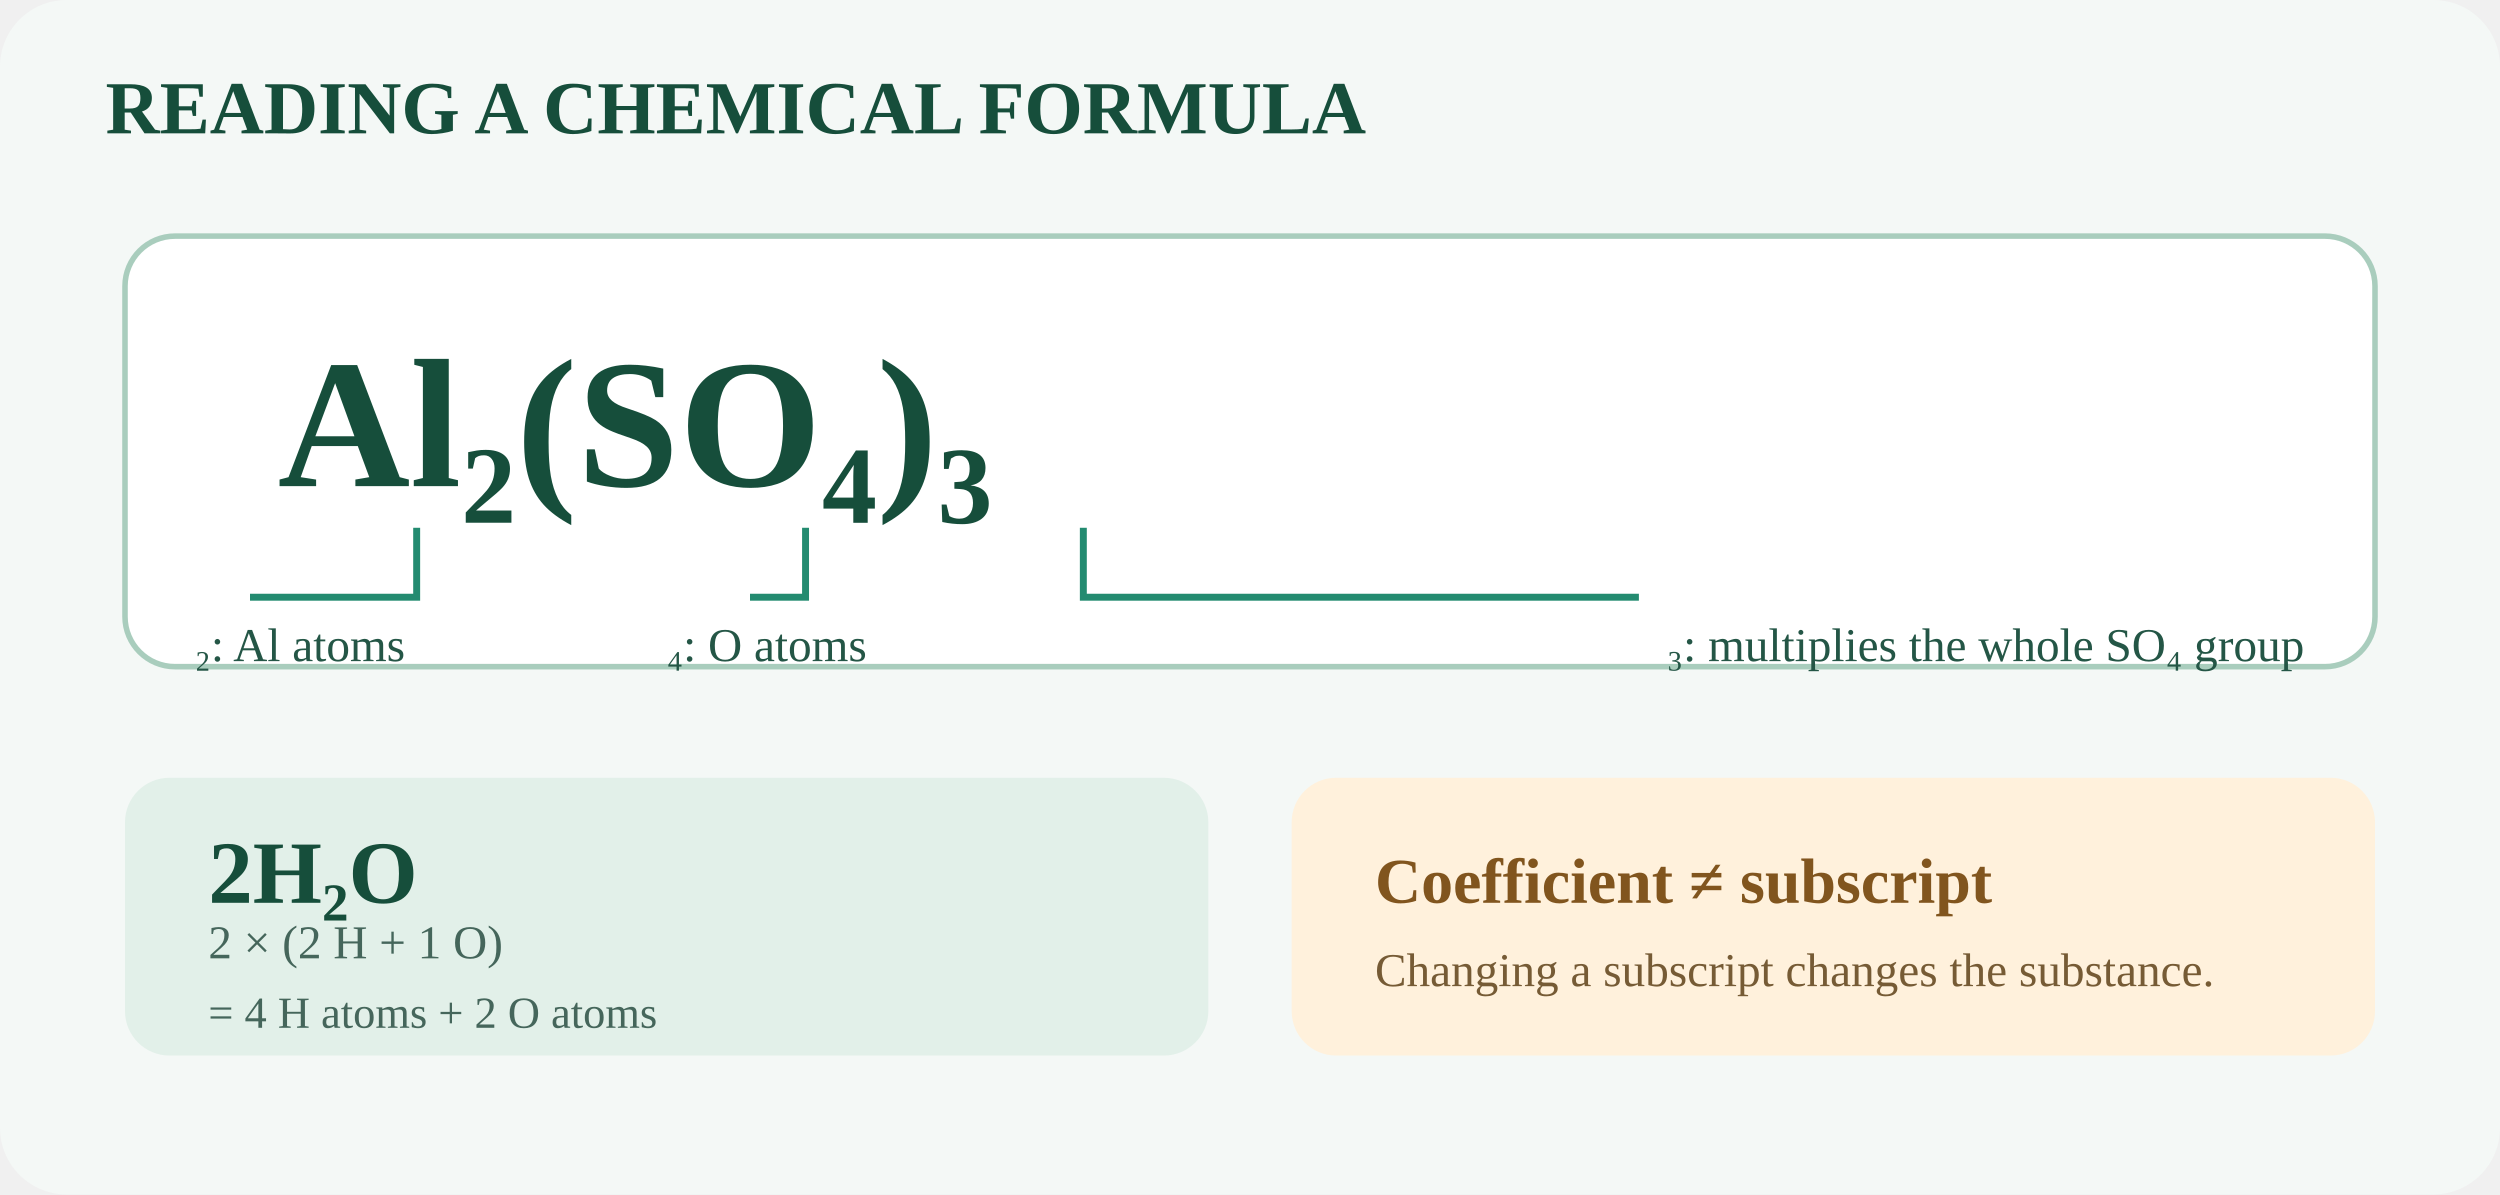
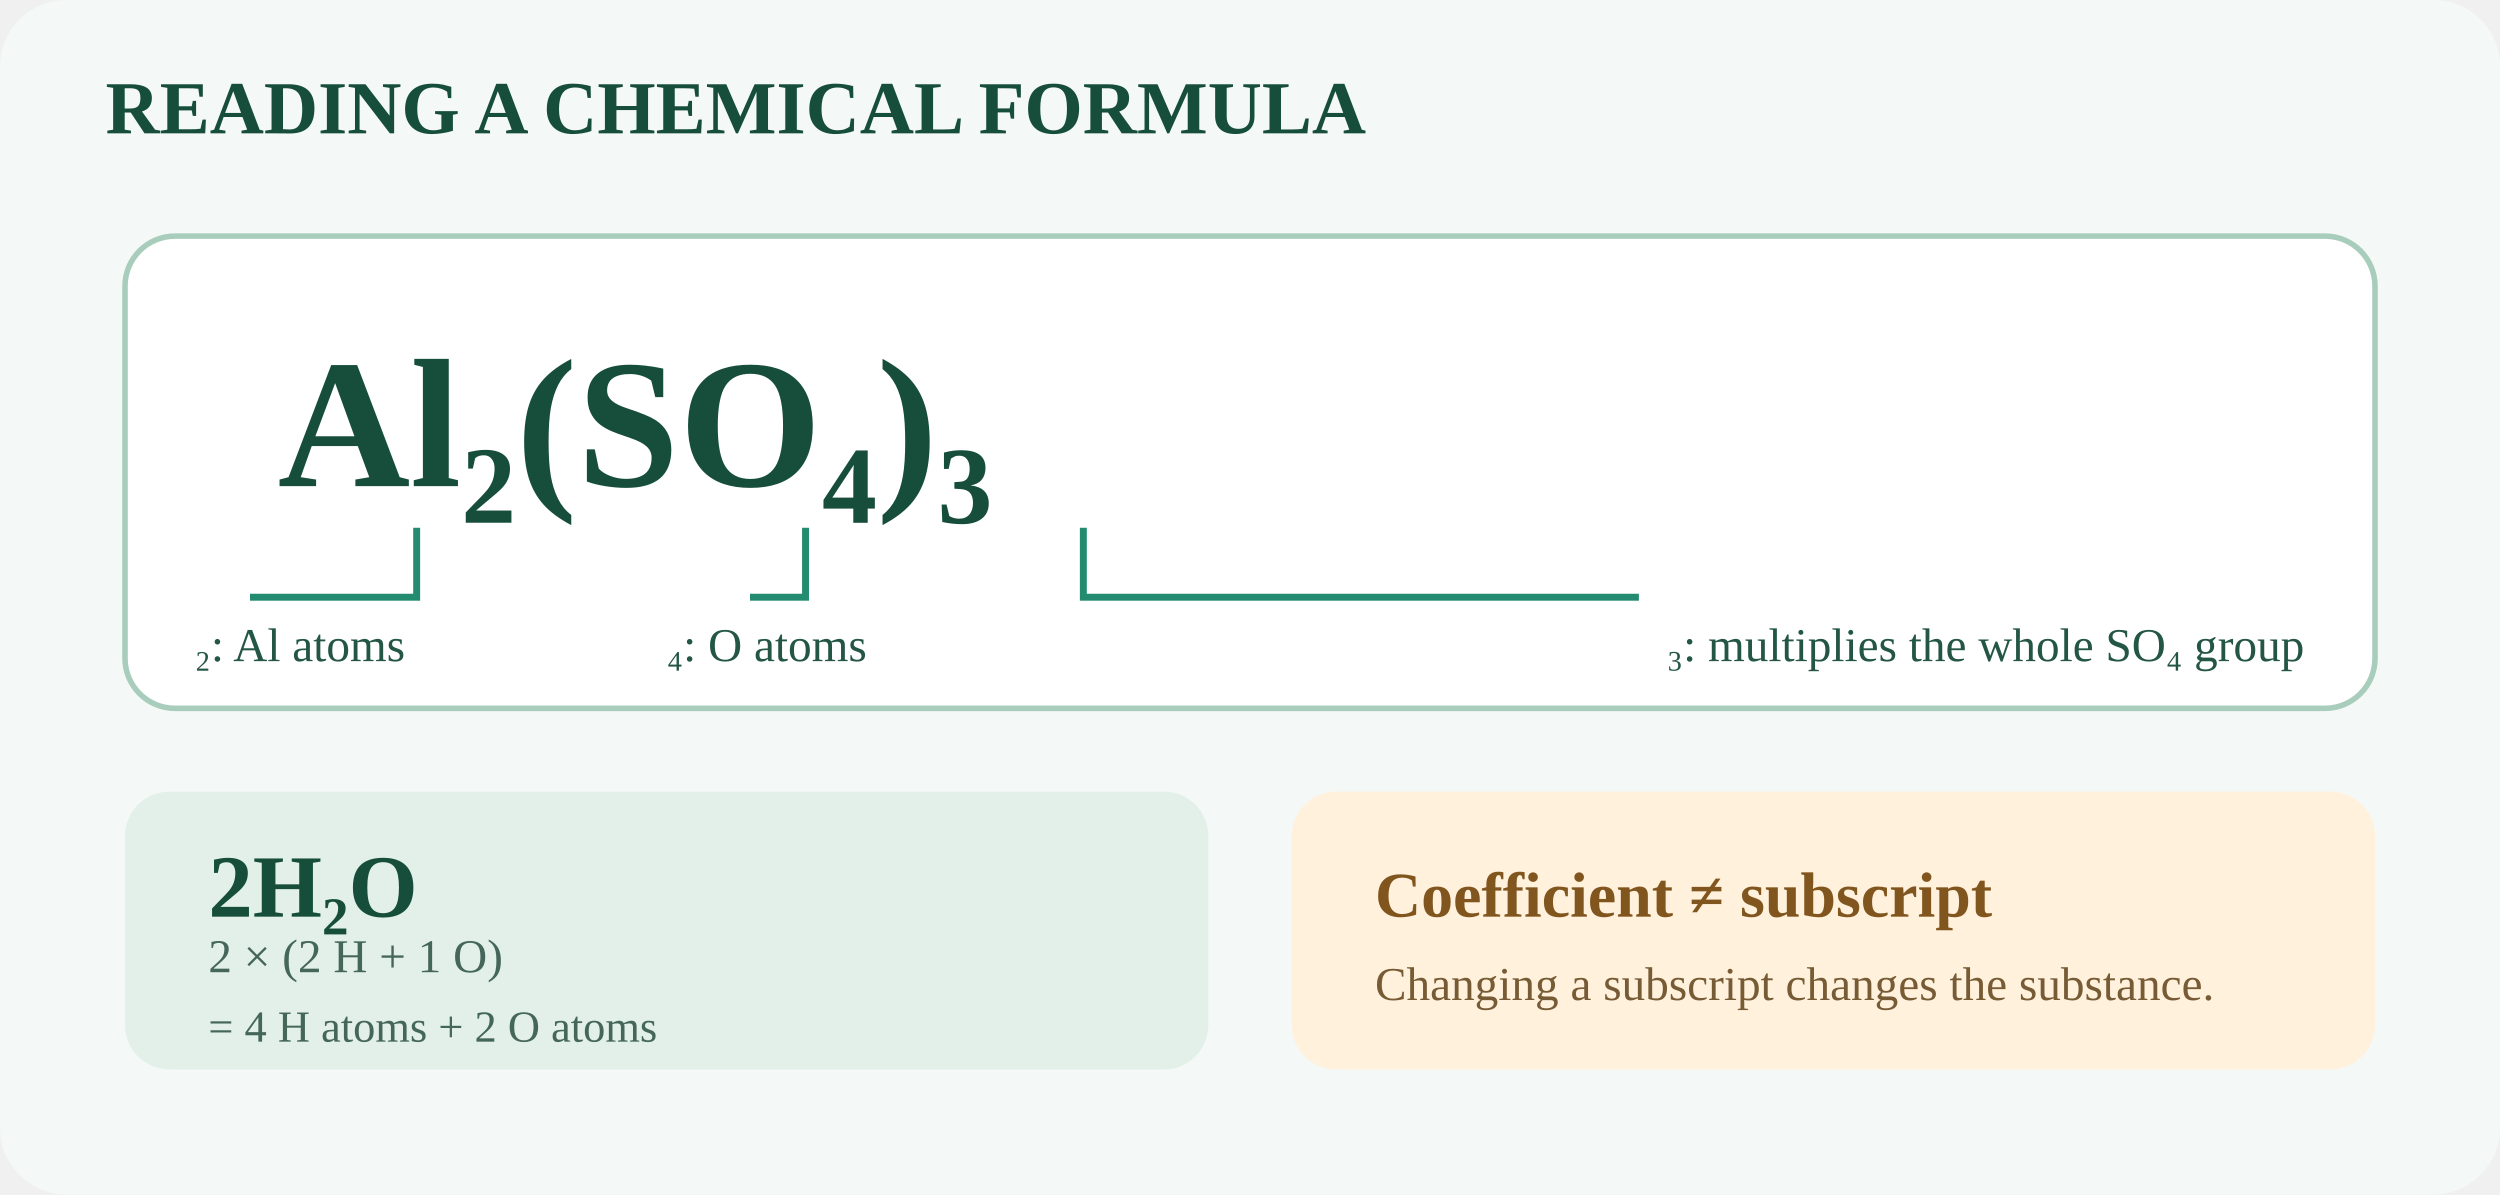
<svg xmlns="http://www.w3.org/2000/svg" viewBox="0 0 900 430" role="img" aria-labelledby="t d">
  <rect width="900" height="430" rx="24" fill="#f4f8f6" />
  <text x="38" y="48" font-size="27" font-weight="700" fill="#164e3b">READING A CHEMICAL FORMULA</text>
-   <rect x="45" y="85" width="810" height="155" rx="18" fill="#fff" stroke="#a9cdbd" stroke-width="2" />
+   <rect x="45" y="85" width="810" height="170" rx="18" fill="#fff" stroke="#a9cdbd" stroke-width="2" />
  <text x="100" y="175" font-size="66" font-weight="700" fill="#164e3b">Al₂(SO₄)₃</text>
  <path d="M150 190 V215 H90 M290 190 V215 H270 M390 190 V215 H590" stroke-width="2.5" fill="none" stroke="#238b70" />
  <g font-size="17" fill="#245646">
    <text x="70" y="238">₂: Al atoms</text>
    <text x="240" y="238">₄: O atoms</text>
    <text x="600" y="238">₃: multiplies the whole SO₄ group</text>
  </g>
-   <rect x="45" y="280" width="390" height="100" rx="16" fill="#e2f0e9" />
-   <text x="75" y="325" font-size="32" font-weight="700" fill="#164e3b">2H₂O</text>
-   <text x="75" y="345" font-size="17" fill="#45665b">2 × (2 H + 1 O)</text>
-   <text x="75" y="370" font-size="16" fill="#45665b">= 4 H atoms + 2 O atoms</text>
-   <rect x="465" y="280" width="390" height="100" rx="16" fill="#fff1dc" />
-   <text x="495" y="325" font-size="23" font-weight="700" fill="#81551e">Coefficient ≠ subscript</text>
-   <text x="495" y="355" font-size="17" fill="#765b35">Changing a subscript changes the substance.</text>
+   <rect x="45" y="285" width="390" height="100" rx="16" fill="#e2f0e9" />
+   <text x="75" y="330" font-size="32" font-weight="700" fill="#164e3b">2H₂O</text>
+   <text x="75" y="350" font-size="17" fill="#45665b">2 × (2 H + 1 O)</text>
+   <text x="75" y="375" font-size="16" fill="#45665b">= 4 H atoms + 2 O atoms</text>
+   <rect x="465" y="285" width="390" height="100" rx="16" fill="#fff1dc" />
+   <text x="495" y="330" font-size="23" font-weight="700" fill="#81551e">Coefficient ≠ subscript</text>
+   <text x="495" y="360" font-size="17" fill="#765b35">Changing a subscript changes the substance.</text>
</svg>
